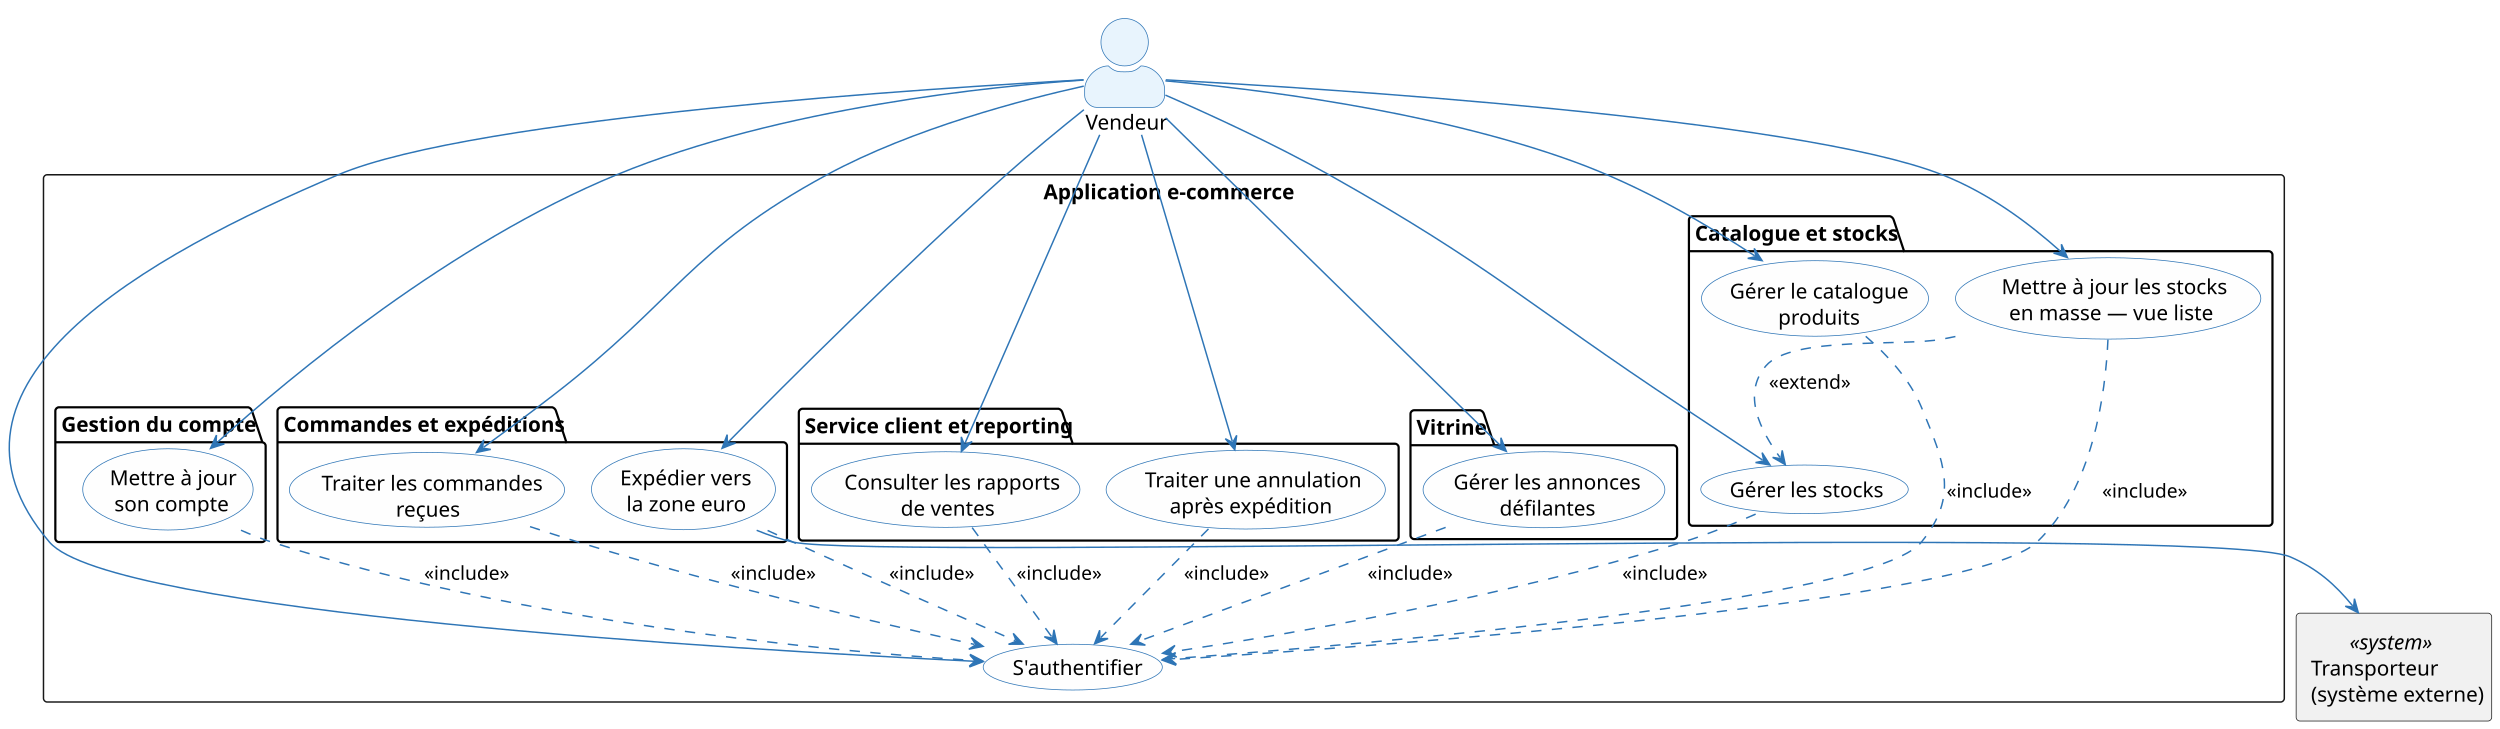
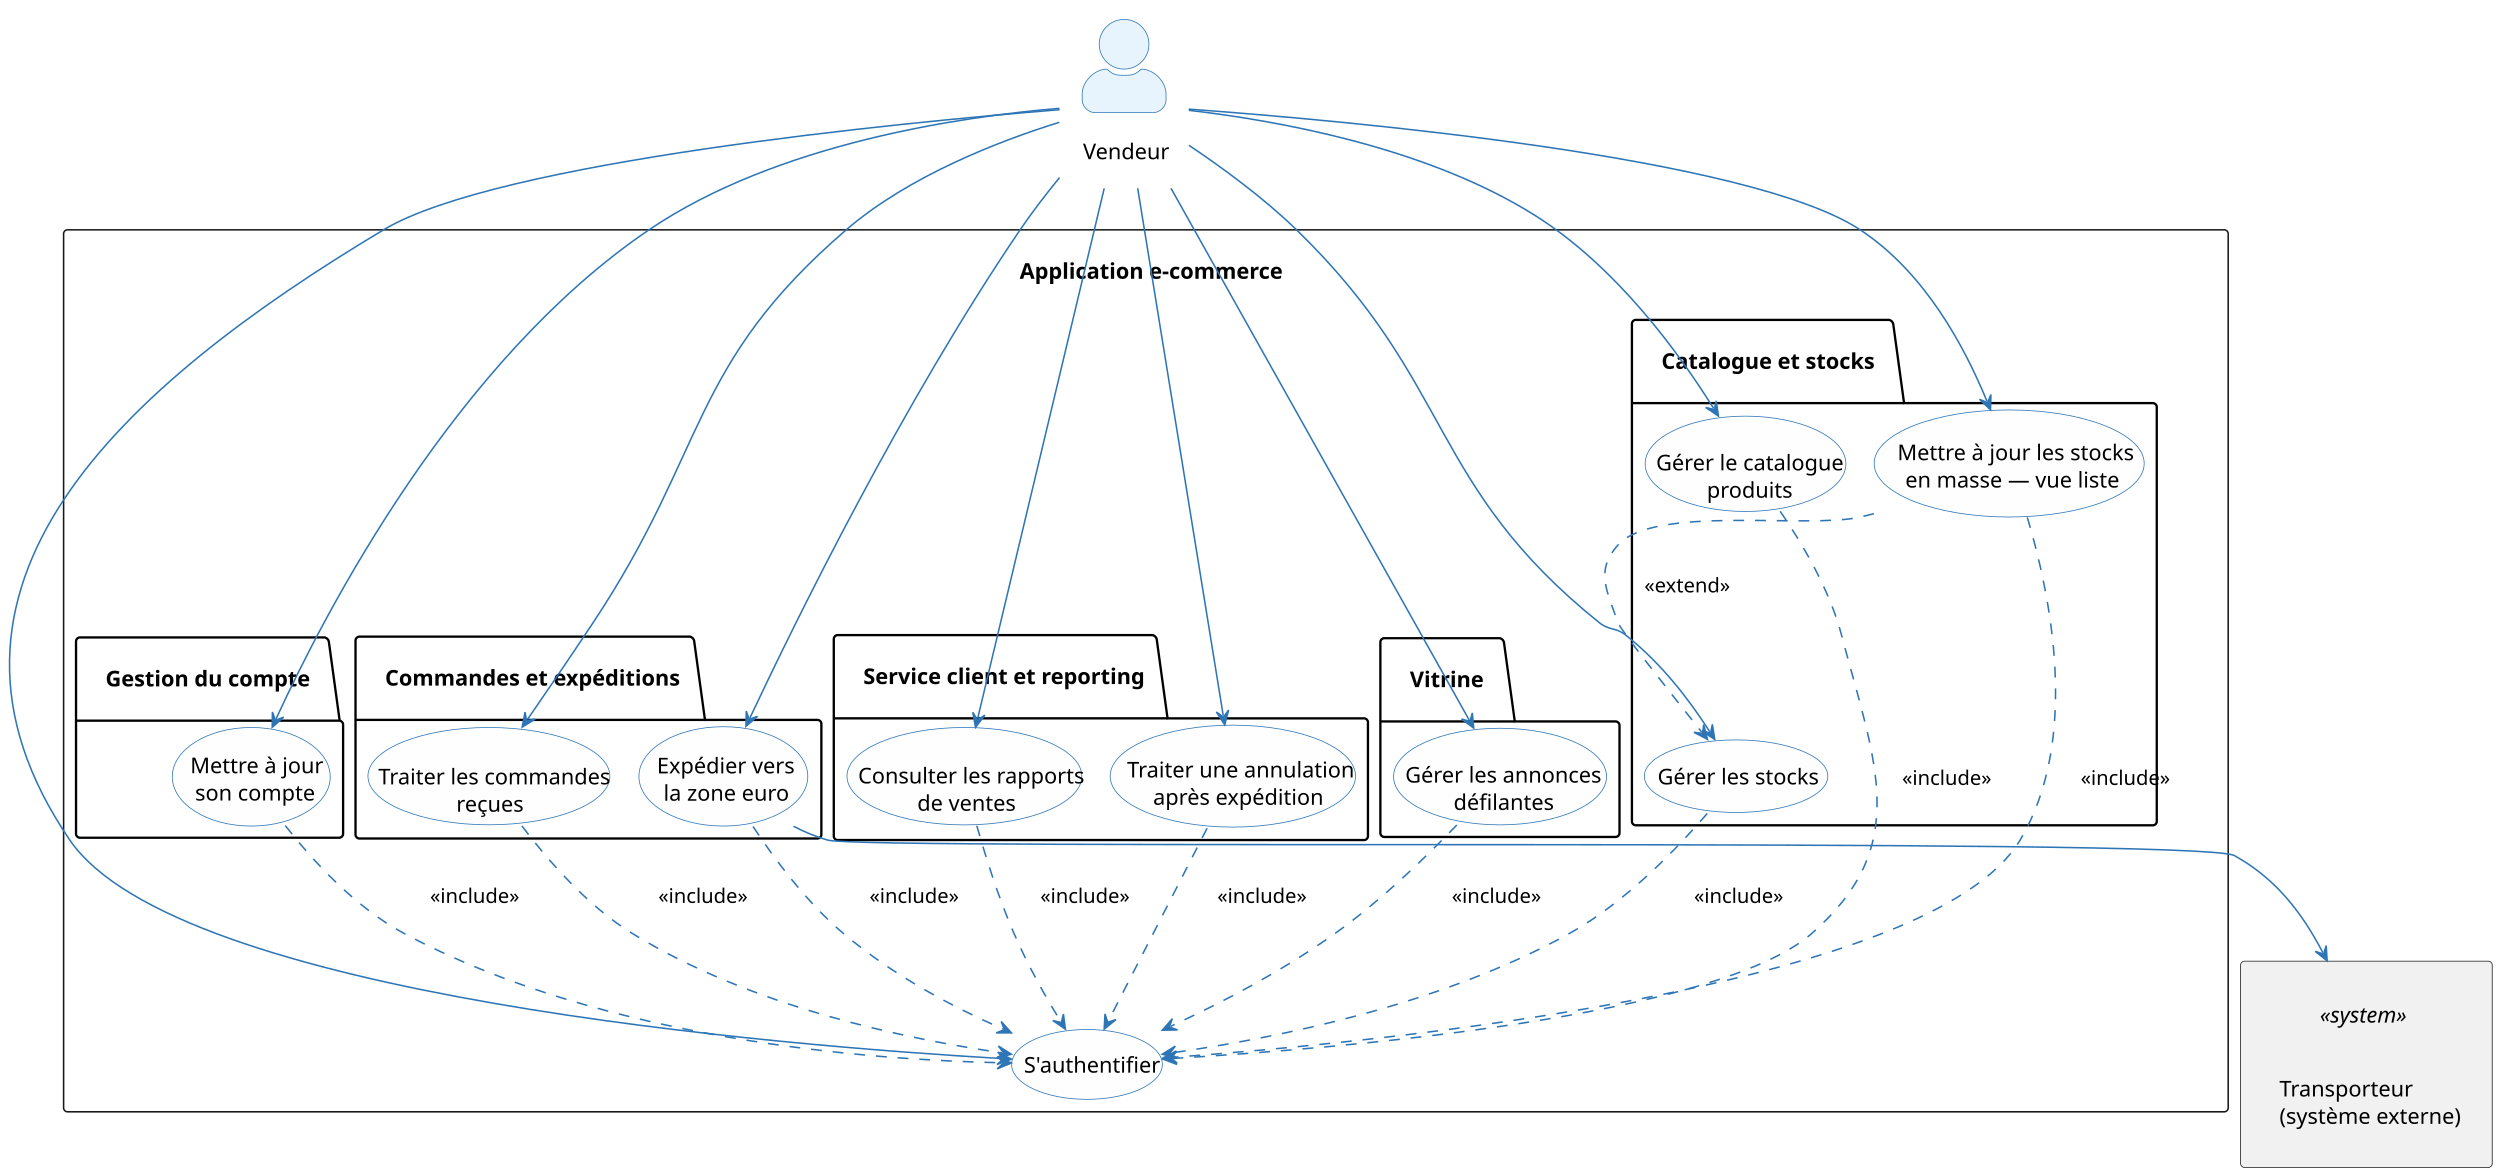
- <svg xmlns="http://www.w3.org/2000/svg" contentStyleType="text/css" data-diagram-type="DESCRIPTION" height="492px" preserveAspectRatio="none" style="width:1688px;height:492px;background:#FFFFFF;" version="1.1" viewBox="0 0 1688 492" width="1688px" zoomAndPan="magnify">
+ <svg xmlns="http://www.w3.org/2000/svg" contentStyleType="text/css" data-diagram-type="DESCRIPTION" height="454.2px" preserveAspectRatio="none" style="width:966px;height:454px;background:#FFFFFF;" version="1.1" viewBox="0 0 966 454" width="966px" zoomAndPan="magnify">
  <defs />
  <g>
-     <g class="cluster" data-qualified-name="Application e-commerce" data-source-line="15" id="ent0004">
-       <rect fill="none" height="356" rx="2.5" ry="2.5" style="stroke:#181818;stroke-width:1;" width="1513" x="29.363" y="118" />
-       <text fill="#000000" font-family="sans-serif" font-size="14" font-weight="bold" lengthAdjust="spacing" textLength="162.6" x="704.563" y="134.533">Application e-commerce</text>
+     <g class="cluster" data-qualified-name="Application e-commerce" data-source-line="17" id="ent0004">
+       <rect fill="none" height="340.8" rx="1.5" ry="1.5" style="stroke:#181818;stroke-width:0.6;" width="836.4" x="24.575" y="88.8" />
+       <text fill="#000000" font-family="sans-serif" font-size="8.4" font-weight="bold" lengthAdjust="spacing" textLength="97.56" x="393.995" y="107.72">Application e-commerce</text>
    </g>
-     <g class="cluster" data-qualified-name="Application e-commerce.Gestion du compte" data-source-line="17" id="ent0006">
-       <path d="M39.863,275 L167.649,275 A3.75,3.75 0 0 1 170.149,277.5 L177.149,298.609 L176.863,298.609 A2.5,2.5 0 0 1 179.363,301.109 L179.363,363.5 A2.5,2.5 0 0 1 176.863,366 L39.863,366 A2.5,2.5 0 0 1 37.363,363.5 L37.363,277.5 A2.5,2.5 0 0 1 39.863,275" fill="none" style="stroke:#000000;stroke-width:1.5;" />
-       <line style="stroke:#000000;stroke-width:1.5;" x1="37.363" x2="177.149" y1="298.609" y2="298.609" />
-       <text fill="#000000" font-family="sans-serif" font-size="14" font-weight="bold" lengthAdjust="spacing" textLength="126.786" x="41.363" y="291.533">Gestion du compte</text>
+     <g class="cluster" data-qualified-name="Application e-commerce.Gestion du compte" data-source-line="19" id="ent0006">
+       <path d="M30.875,246.3 L125.546,246.3 A2.25,2.25 0 0 1 127.046,247.8 L131.246,278.466 L131.075,278.466 A1.5,1.5 0 0 1 132.575,279.966 L132.575,322.2 A1.5,1.5 0 0 1 131.075,323.7 L30.875,323.7 A1.5,1.5 0 0 1 29.375,322.2 L29.375,247.8 A1.5,1.5 0 0 1 30.875,246.3" fill="none" style="stroke:#000000;stroke-width:0.9;" />
+       <line style="stroke:#000000;stroke-width:0.9;" x1="29.375" x2="131.246" y1="278.466" y2="278.466" />
+       <text fill="#000000" font-family="sans-serif" font-size="8.4" font-weight="bold" lengthAdjust="spacing" textLength="76.072" x="40.775" y="265.22">Gestion du compte</text>
    </g>
-     <g class="cluster" data-qualified-name="Application e-commerce.Catalogue et stocks" data-source-line="20" id="ent0008">
-       <path d="M1142.863,146 L1276.124,146 A3.75,3.75 0 0 1 1278.624,148.5 L1285.624,169.609 L1531.863,169.609 A2.5,2.5 0 0 1 1534.363,172.109 L1534.363,352.5 A2.5,2.5 0 0 1 1531.863,355 L1142.863,355 A2.5,2.5 0 0 1 1140.363,352.5 L1140.363,148.5 A2.5,2.5 0 0 1 1142.863,146" fill="none" style="stroke:#000000;stroke-width:1.5;" />
-       <line style="stroke:#000000;stroke-width:1.5;" x1="1140.363" x2="1285.624" y1="169.609" y2="169.609" />
-       <text fill="#000000" font-family="sans-serif" font-size="14" font-weight="bold" lengthAdjust="spacing" textLength="132.262" x="1144.363" y="162.533">Catalogue et stocks</text>
+     <g class="cluster" data-qualified-name="Application e-commerce.Catalogue et stocks" data-source-line="22" id="ent0008">
+       <path d="M632.075,123.6 L730.032,123.6 A2.25,2.25 0 0 1 731.532,125.1 L735.732,155.766 L831.875,155.766 A1.5,1.5 0 0 1 833.375,157.266 L833.375,317.4 A1.5,1.5 0 0 1 831.875,318.9 L632.075,318.9 A1.5,1.5 0 0 1 630.575,317.4 L630.575,125.1 A1.5,1.5 0 0 1 632.075,123.6" fill="none" style="stroke:#000000;stroke-width:0.9;" />
+       <line style="stroke:#000000;stroke-width:0.9;" x1="630.575" x2="735.732" y1="155.766" y2="155.766" />
+       <text fill="#000000" font-family="sans-serif" font-size="8.4" font-weight="bold" lengthAdjust="spacing" textLength="79.357" x="641.975" y="142.52">Catalogue et stocks</text>
    </g>
-     <g class="cluster" data-qualified-name="Application e-commerce.Commandes et exp.ditions" data-source-line="25" id="ent0012">
-       <path d="M189.863,275 L372.904,275 A3.75,3.75 0 0 1 375.404,277.5 L382.404,298.609 L528.863,298.609 A2.5,2.5 0 0 1 531.363,301.109 L531.363,363.5 A2.5,2.5 0 0 1 528.863,366 L189.863,366 A2.5,2.5 0 0 1 187.363,363.5 L187.363,277.5 A2.5,2.5 0 0 1 189.863,275" fill="none" style="stroke:#000000;stroke-width:1.5;" />
-       <line style="stroke:#000000;stroke-width:1.5;" x1="187.363" x2="382.404" y1="298.609" y2="298.609" />
-       <text fill="#000000" font-family="sans-serif" font-size="14" font-weight="bold" lengthAdjust="spacing" textLength="182.041" x="191.363" y="291.533">Commandes et expéditions</text>
+     <g class="cluster" data-qualified-name="Application e-commerce.Commandes et exp.ditions" data-source-line="27" id="ent0012">
+       <path d="M138.875,246 L266.699,246 A2.25,2.25 0 0 1 268.199,247.5 L272.399,278.166 L315.875,278.166 A1.5,1.5 0 0 1 317.375,279.666 L317.375,322.5 A1.5,1.5 0 0 1 315.875,324 L138.875,324 A1.5,1.5 0 0 1 137.375,322.5 L137.375,247.5 A1.5,1.5 0 0 1 138.875,246" fill="none" style="stroke:#000000;stroke-width:0.9;" />
+       <line style="stroke:#000000;stroke-width:0.9;" x1="137.375" x2="272.399" y1="278.166" y2="278.166" />
+       <text fill="#000000" font-family="sans-serif" font-size="8.4" font-weight="bold" lengthAdjust="spacing" textLength="109.225" x="148.775" y="264.92">Commandes et expéditions</text>
    </g>
-     <g class="cluster" data-qualified-name="Application e-commerce.Service client et reporting" data-source-line="29" id="ent0015">
-       <path d="M541.863,276 L714.807,276 A3.75,3.75 0 0 1 717.307,278.5 L724.307,299.609 L941.863,299.609 A2.5,2.5 0 0 1 944.363,302.109 L944.363,362.5 A2.5,2.5 0 0 1 941.863,365 L541.863,365 A2.5,2.5 0 0 1 539.363,362.5 L539.363,278.5 A2.5,2.5 0 0 1 541.863,276" fill="none" style="stroke:#000000;stroke-width:1.5;" />
-       <line style="stroke:#000000;stroke-width:1.5;" x1="539.363" x2="724.307" y1="299.609" y2="299.609" />
-       <text fill="#000000" font-family="sans-serif" font-size="14" font-weight="bold" lengthAdjust="spacing" textLength="171.944" x="543.363" y="292.533">Service client et reporting</text>
+     <g class="cluster" data-qualified-name="Application e-commerce.Service client et reporting" data-source-line="31" id="ent0015">
+       <path d="M323.675,245.4 L445.441,245.4 A2.25,2.25 0 0 1 446.941,246.9 L451.141,277.566 L527.075,277.566 A1.5,1.5 0 0 1 528.575,279.066 L528.575,323.1 A1.5,1.5 0 0 1 527.075,324.6 L323.675,324.6 A1.5,1.5 0 0 1 322.175,323.1 L322.175,246.9 A1.5,1.5 0 0 1 323.675,245.4" fill="none" style="stroke:#000000;stroke-width:0.9;" />
+       <line style="stroke:#000000;stroke-width:0.9;" x1="322.175" x2="451.141" y1="277.566" y2="277.566" />
+       <text fill="#000000" font-family="sans-serif" font-size="8.4" font-weight="bold" lengthAdjust="spacing" textLength="103.167" x="333.575" y="264.32">Service client et reporting</text>
    </g>
-     <g class="cluster" data-qualified-name="Application e-commerce.Vitrine" data-source-line="33" id="ent0018">
-       <path d="M954.863,277 L999.428,277 A3.75,3.75 0 0 1 1001.928,279.5 L1008.928,300.609 L1129.863,300.609 A2.5,2.5 0 0 1 1132.363,303.109 L1132.363,361.5 A2.5,2.5 0 0 1 1129.863,364 L954.863,364 A2.5,2.5 0 0 1 952.363,361.5 L952.363,279.5 A2.5,2.5 0 0 1 954.863,277" fill="none" style="stroke:#000000;stroke-width:1.5;" />
-       <line style="stroke:#000000;stroke-width:1.5;" x1="952.363" x2="1008.928" y1="300.609" y2="300.609" />
-       <text fill="#000000" font-family="sans-serif" font-size="14" font-weight="bold" lengthAdjust="spacing" textLength="43.565" x="956.363" y="293.533">Vitrine</text>
+     <g class="cluster" data-qualified-name="Application e-commerce.Vitrine" data-source-line="35" id="ent0018">
+       <path d="M534.875,246.6 L579.614,246.6 A2.25,2.25 0 0 1 581.114,248.1 L585.314,278.766 L624.275,278.766 A1.5,1.5 0 0 1 625.775,280.266 L625.775,321.9 A1.5,1.5 0 0 1 624.275,323.4 L534.875,323.4 A1.5,1.5 0 0 1 533.375,321.9 L533.375,248.1 A1.5,1.5 0 0 1 534.875,246.6" fill="none" style="stroke:#000000;stroke-width:0.9;" />
+       <line style="stroke:#000000;stroke-width:0.9;" x1="533.375" x2="585.314" y1="278.766" y2="278.766" />
+       <text fill="#000000" font-family="sans-serif" font-size="8.4" font-weight="bold" lengthAdjust="spacing" textLength="26.139" x="544.775" y="265.52">Vitrine</text>
    </g>
-     <g class="entity" data-qualified-name="Vendor" data-source-line="12" id="ent0002">
-       <ellipse cx="759.363" cy="28.5" fill="#E8F4FD" rx="16" ry="16" style="stroke:#2E75B6;stroke-width:0.5;" />
-       <path d="M759.363,48.5 C763.363,48.5 766.363,48.5 770.363,44.5 C778.363,44.5 786.363,52.5 786.363,60.5 L786.363,64.5 C786.363,68.5 782.363,72.5 778.363,72.5 L740.363,72.5 C736.363,72.5 732.363,68.5 732.363,64.5 L732.363,60.5 C732.363,52.5 740.363,44.5 748.363,44.5 C752.363,48.5 755.363,48.5 759.363,48.5" fill="#E8F4FD" style="stroke:#2E75B6;stroke-width:0.5;" />
-       <text fill="#000000" font-family="sans-serif" font-size="14" lengthAdjust="spacing" textLength="52.931" x="732.897" y="87.533">Vendeur</text>
+     <g class="entity" data-qualified-name="Vendor" data-source-line="14" id="ent0002">
+       <ellipse cx="434.354" cy="17.1" fill="#E8F4FD" rx="9.6" ry="9.6" style="stroke:#2E75B6;stroke-width:0.3;" />
+       <path d="M434.354,29.1 C436.754,29.1 438.554,29.1 440.954,26.7 C445.754,26.7 450.554,31.5 450.554,36.3 L450.554,38.7 C450.554,41.1 448.154,43.5 445.754,43.5 L422.954,43.5 C420.554,43.5 418.154,41.1 418.154,38.7 L418.154,36.3 C418.154,31.5 422.954,26.7 427.754,26.7 C430.154,29.1 431.954,29.1 434.354,29.1" fill="#E8F4FD" style="stroke:#2E75B6;stroke-width:0.3;" />
+       <text fill="#000000" font-family="sans-serif" font-size="8.4" lengthAdjust="spacing" textLength="31.758" x="418.475" y="61.52">Vendeur</text>
    </g>
-     <g class="entity" data-qualified-name="Carrier" data-source-line="13" id="ent0003">
-       <rect fill="#F1F1F1" height="72.828" rx="2.5" ry="2.5" style="stroke:#181818;stroke-width:0.5;" width="132.034" x="1550.363" y="414" />
-       <text fill="#000000" font-family="sans-serif" font-size="14" font-style="italic" lengthAdjust="spacing" textLength="59.91" x="1586.425" y="438.533">«system»</text>
-       <text fill="#000000" font-family="sans-serif" font-size="14" lengthAdjust="spacing" textLength="80.144" x="1560.363" y="456.143">Transporteur</text>
-       <text fill="#000000" font-family="sans-serif" font-size="14" lengthAdjust="spacing" textLength="112.034" x="1560.363" y="473.752">(système externe)</text>
+     <g class="entity" data-qualified-name="Carrier" data-source-line="15" id="ent0003">
+       <rect fill="#F1F1F1" height="79.697" rx="1.5" ry="1.5" style="stroke:#181818;stroke-width:0.3;" width="97.221" x="865.775" y="371.4" />
+       <text fill="#000000" font-family="sans-serif" font-size="8.4" font-style="italic" lengthAdjust="spacing" textLength="35.946" x="896.412" y="395.12">«system»</text>
+       <text fill="#000000" font-family="sans-serif" font-size="8.4" lengthAdjust="spacing" textLength="48.087" x="880.775" y="423.685">Transporteur</text>
+       <text fill="#000000" font-family="sans-serif" font-size="8.4" lengthAdjust="spacing" textLength="67.221" x="880.775" y="434.251">(système externe)</text>
    </g>
-     <g class="entity" data-qualified-name="Application e-commerce.UC_V_AUTH" data-source-line="16" id="ent0005">
-       <ellipse cx="724.336" cy="450.452" fill="#FEFEFE" rx="60.473" ry="15.452" style="stroke:#2E75B6;stroke-width:0.5;" />
-       <text fill="#000000" font-family="sans-serif" font-size="14" lengthAdjust="spacing" textLength="81.279" x="683.696" y="455.756">S'authentifier</text>
+     <g class="entity" data-qualified-name="Application e-commerce.UC_V_AUTH" data-source-line="18" id="ent0005">
+       <ellipse cx="420.007" cy="411.294" fill="#FEFEFE" rx="29.132" ry="13.494" style="stroke:#2E75B6;stroke-width:0.3;" />
+       <text fill="#000000" font-family="sans-serif" font-size="8.4" lengthAdjust="spacing" textLength="48.768" x="395.623" y="414.476">S'authentifier</text>
    </g>
-     <g class="entity" data-qualified-name="Application e-commerce.Gestion du compte.UC_V0" data-source-line="18" id="ent0007">
-       <ellipse cx="113.386" cy="330.435" fill="#FEFEFE" rx="57.524" ry="27.435" style="stroke:#2E75B6;stroke-width:0.5;" />
-       <text fill="#000000" font-family="sans-serif" font-size="14" lengthAdjust="spacing" textLength="78.586" x="74.094" y="327.604">Mettre à jour</text>
-       <text fill="#000000" font-family="sans-serif" font-size="14" lengthAdjust="spacing" textLength="72.372" x="77.2" y="345.213">son compte</text>
+     <g class="entity" data-qualified-name="Application e-commerce.Gestion du compte.UC_V0" data-source-line="20" id="ent0007">
+       <ellipse cx="97.089" cy="300.146" fill="#FEFEFE" rx="30.514" ry="19.046" style="stroke:#2E75B6;stroke-width:0.3;" />
+       <text fill="#000000" font-family="sans-serif" font-size="8.4" lengthAdjust="spacing" textLength="47.152" x="73.513" y="298.767">Mettre à jour</text>
+       <text fill="#000000" font-family="sans-serif" font-size="8.4" lengthAdjust="spacing" textLength="43.423" x="75.377" y="309.332">son compte</text>
    </g>
-     <g class="entity" data-qualified-name="Application e-commerce.Catalogue et stocks.UC_V1" data-source-line="21" id="ent0009">
-       <ellipse cx="1225.496" cy="201.515" fill="#FEFEFE" rx="76.633" ry="25.515" style="stroke:#2E75B6;stroke-width:0.5;" />
-       <text fill="#000000" font-family="sans-serif" font-size="14" lengthAdjust="spacing" textLength="115.179" x="1167.907" y="201.594">Gérer le catalogue</text>
-       <text fill="#000000" font-family="sans-serif" font-size="14" lengthAdjust="spacing" textLength="49.807" x="1200.593" y="219.204">produits</text>
+     <g class="entity" data-qualified-name="Application e-commerce.Catalogue et stocks.UC_V1" data-source-line="23" id="ent0009">
+       <ellipse cx="674.464" cy="179.217" fill="#FEFEFE" rx="38.79" ry="18.417" style="stroke:#2E75B6;stroke-width:0.3;" />
+       <text fill="#000000" font-family="sans-serif" font-size="8.4" lengthAdjust="spacing" textLength="69.107" x="639.911" y="181.752">Gérer le catalogue</text>
+       <text fill="#000000" font-family="sans-serif" font-size="8.4" lengthAdjust="spacing" textLength="29.884" x="659.522" y="192.318">produits</text>
    </g>
-     <g class="entity" data-qualified-name="Application e-commerce.Catalogue et stocks.UC_V2" data-source-line="22" id="ent0010">
-       <ellipse cx="1218.409" cy="330.409" fill="#FEFEFE" rx="70.047" ry="16.409" style="stroke:#2E75B6;stroke-width:0.5;" />
-       <text fill="#000000" font-family="sans-serif" font-size="14" lengthAdjust="spacing" textLength="101.138" x="1167.841" y="335.714">Gérer les stocks</text>
+     <g class="entity" data-qualified-name="Application e-commerce.Catalogue et stocks.UC_V2" data-source-line="24" id="ent0010">
+       <ellipse cx="670.825" cy="299.917" fill="#FEFEFE" rx="35.45" ry="14.017" style="stroke:#2E75B6;stroke-width:0.3;" />
+       <text fill="#000000" font-family="sans-serif" font-size="8.4" lengthAdjust="spacing" textLength="60.683" x="640.484" y="303.099">Gérer les stocks</text>
    </g>
-     <g class="entity" data-qualified-name="Application e-commerce.Catalogue et stocks.UC_V10" data-source-line="23" id="ent0011">
-       <ellipse cx="1423.433" cy="201.485" fill="#FEFEFE" rx="103.071" ry="27.485" style="stroke:#2E75B6;stroke-width:0.5;" />
-       <text fill="#000000" font-family="sans-serif" font-size="14" lengthAdjust="spacing" textLength="143.938" x="1351.465" y="198.582">Mettre à jour les stocks</text>
-       <text fill="#000000" font-family="sans-serif" font-size="14" lengthAdjust="spacing" textLength="133.834" x="1356.516" y="216.191">en masse — vue liste</text>
+     <g class="entity" data-qualified-name="Application e-commerce.Catalogue et stocks.UC_V10" data-source-line="25" id="ent0011">
+       <ellipse cx="776.347" cy="179.087" fill="#FEFEFE" rx="52.172" ry="20.687" style="stroke:#2E75B6;stroke-width:0.3;" />
+       <text fill="#000000" font-family="sans-serif" font-size="8.4" lengthAdjust="spacing" textLength="86.362" x="733.166" y="177.828">Mettre à jour les stocks</text>
+       <text fill="#000000" font-family="sans-serif" font-size="8.4" lengthAdjust="spacing" textLength="80.3" x="736.197" y="188.393">en masse — vue liste</text>
    </g>
-     <g class="entity" data-qualified-name="Application e-commerce.Commandes et exp.ditions.UC_V3" data-source-line="26" id="ent0013">
-       <ellipse cx="288.288" cy="330.744" fill="#FEFEFE" rx="92.925" ry="25.244" style="stroke:#2E75B6;stroke-width:0.5;" />
-       <text fill="#000000" font-family="sans-serif" font-size="14" lengthAdjust="spacing" textLength="142.379" x="217.099" y="331.263">Traiter les commandes</text>
-       <text fill="#000000" font-family="sans-serif" font-size="14" lengthAdjust="spacing" textLength="42.02" x="267.278" y="348.872">reçues</text>
+     <g class="entity" data-qualified-name="Application e-commerce.Commandes et exp.ditions.UC_V3" data-source-line="28" id="ent0013">
+       <ellipse cx="188.913" cy="299.902" fill="#FEFEFE" rx="46.738" ry="18.802" style="stroke:#2E75B6;stroke-width:0.3;" />
+       <text fill="#000000" font-family="sans-serif" font-size="8.4" lengthAdjust="spacing" textLength="85.427" x="146.199" y="303.085">Traiter les commandes</text>
+       <text fill="#000000" font-family="sans-serif" font-size="8.4" lengthAdjust="spacing" textLength="25.212" x="176.307" y="313.651">reçues</text>
    </g>
-     <g class="entity" data-qualified-name="Application e-commerce.Commandes et exp.ditions.UC_V4" data-source-line="27" id="ent0014">
-       <ellipse cx="461.469" cy="330.32" fill="#FEFEFE" rx="62.107" ry="27.32" style="stroke:#2E75B6;stroke-width:0.5;" />
-       <text fill="#000000" font-family="sans-serif" font-size="14" lengthAdjust="spacing" textLength="85.593" x="418.673" y="327.655">Expédier vers</text>
-       <text fill="#000000" font-family="sans-serif" font-size="14" lengthAdjust="spacing" textLength="77.055" x="422.942" y="345.264">la zone euro</text>
+     <g class="entity" data-qualified-name="Application e-commerce.Commandes et exp.ditions.UC_V4" data-source-line="29" id="ent0014">
+       <ellipse cx="279.502" cy="299.993" fill="#FEFEFE" rx="32.627" ry="19.193" style="stroke:#2E75B6;stroke-width:0.3;" />
+       <text fill="#000000" font-family="sans-serif" font-size="8.4" lengthAdjust="spacing" textLength="51.356" x="253.824" y="298.834">Expédier vers</text>
+       <text fill="#000000" font-family="sans-serif" font-size="8.4" lengthAdjust="spacing" textLength="46.233" x="256.386" y="309.4">la zone euro</text>
    </g>
-     <g class="entity" data-qualified-name="Application e-commerce.Service client et reporting.UC_V6" data-source-line="30" id="ent0016">
-       <ellipse cx="638.517" cy="330.541" fill="#FEFEFE" rx="90.654" ry="25.541" style="stroke:#2E75B6;stroke-width:0.5;" />
-       <text fill="#000000" font-family="sans-serif" font-size="14" lengthAdjust="spacing" textLength="136.951" x="570.041" y="330.579">Consulter les rapports</text>
-       <text fill="#000000" font-family="sans-serif" font-size="14" lengthAdjust="spacing" textLength="60.71" x="608.162" y="348.188">de ventes</text>
+     <g class="entity" data-qualified-name="Application e-commerce.Service client et reporting.UC_V6" data-source-line="32" id="ent0016">
+       <ellipse cx="372.647" cy="299.921" fill="#FEFEFE" rx="45.372" ry="18.821" style="stroke:#2E75B6;stroke-width:0.3;" />
+       <text fill="#000000" font-family="sans-serif" font-size="8.4" lengthAdjust="spacing" textLength="82.171" x="331.562" y="302.719">Consulter les rapports</text>
+       <text fill="#000000" font-family="sans-serif" font-size="8.4" lengthAdjust="spacing" textLength="36.426" x="354.434" y="313.284">de ventes</text>
    </g>
-     <g class="entity" data-qualified-name="Application e-commerce.Service client et reporting.UC_V8" data-source-line="31" id="ent0017">
-       <ellipse cx="841.129" cy="330.6" fill="#FEFEFE" rx="94.266" ry="26.6" style="stroke:#2E75B6;stroke-width:0.5;" />
-       <text fill="#000000" font-family="sans-serif" font-size="14" lengthAdjust="spacing" textLength="136.199" x="773.029" y="328.997">Traiter une annulation</text>
-       <text fill="#000000" font-family="sans-serif" font-size="14" lengthAdjust="spacing" textLength="102.737" x="789.76" y="346.607">après expédition</text>
+     <g class="entity" data-qualified-name="Application e-commerce.Service client et reporting.UC_V8" data-source-line="33" id="ent0017">
+       <ellipse cx="476.374" cy="299.894" fill="#FEFEFE" rx="47.4" ry="19.694" style="stroke:#2E75B6;stroke-width:0.3;" />
+       <text fill="#000000" font-family="sans-serif" font-size="8.4" lengthAdjust="spacing" textLength="81.719" x="435.515" y="300.416">Traiter une annulation</text>
+       <text fill="#000000" font-family="sans-serif" font-size="8.4" lengthAdjust="spacing" textLength="61.642" x="445.553" y="310.981">après expédition</text>
    </g>
-     <g class="entity" data-qualified-name="Application e-commerce.Vitrine.UC_V9" data-source-line="34" id="ent0019">
-       <ellipse cx="1042.484" cy="330.663" fill="#FEFEFE" rx="81.621" ry="25.663" style="stroke:#2E75B6;stroke-width:0.5;" />
-       <text fill="#000000" font-family="sans-serif" font-size="14" lengthAdjust="spacing" textLength="122.179" x="981.395" y="330.506">Gérer les annonces</text>
-       <text fill="#000000" font-family="sans-serif" font-size="14" lengthAdjust="spacing" textLength="59.931" x="1012.519" y="348.116">défilantes</text>
+     <g class="entity" data-qualified-name="Application e-commerce.Vitrine.UC_V9" data-source-line="36" id="ent0019">
+       <ellipse cx="579.622" cy="300.063" fill="#FEFEFE" rx="41.147" ry="18.663" style="stroke:#2E75B6;stroke-width:0.3;" />
+       <text fill="#000000" font-family="sans-serif" font-size="8.4" lengthAdjust="spacing" textLength="73.307" x="542.968" y="302.397">Gérer les annonces</text>
+       <text fill="#000000" font-family="sans-serif" font-size="8.4" lengthAdjust="spacing" textLength="35.958" x="561.643" y="312.962">défilantes</text>
    </g>
    <g class="link" data-entity-1="ent0002" data-entity-2="ent0005" data-link-type="dependency" id="lnk20">
-       <polygon fill="#2E75B6" points="663.738,446.778,654.943,442.344,658.744,446.534,654.553,450.334,663.738,446.778" style="stroke:#2E75B6;stroke-width:1;" />
-       <path d="M731.621,53.916 C635.988,59.108 320.856,78.862 228.363,118 C99.233,172.64 -57.681,259.365 33.363,366 C74.065,413.673 496.77,438.629 657.745,446.485" fill="none" style="stroke:#2E75B6;stroke-width:1;" />
+       <polygon fill="#2E75B6" points="390.77,409.246,385.519,406.536,387.776,409.071,385.24,411.328,390.77,409.246" style="stroke:#2E75B6;stroke-width:0.6;" />
+       <path d="M409.429,42.382 C348.209,47.363 192.322,62.357 148.175,88.8 C47.088,149.349 -39.416,227.251 26.975,324.6 C68.346,385.263 303.252,404.149 387.176,409.036" fill="none" style="stroke:#2E75B6;stroke-width:0.6;" />
    </g>
    <g class="link" data-entity-1="ent0002" data-entity-2="ent0007" data-link-type="dependency" id="lnk21">
-       <polygon fill="#2E75B6" points="142.131,302.75,151.499,299.713,145.851,299.409,146.155,293.76,142.131,302.75" style="stroke:#2E75B6;stroke-width:1;" />
-       <path d="M731.612,54.021 C671.838,58.097 527.349,72.273 416.363,118 C304.554,164.066 197.585,252.955 146.595,298.741" fill="none" style="stroke:#2E75B6;stroke-width:1;" />
+       <polygon fill="#2E75B6" points="105.183,281.021,109.618,277.116,106.435,278.295,105.256,275.112,105.183,281.021" style="stroke:#2E75B6;stroke-width:0.6;" />
+       <path d="M409.359,41.863 C371.885,44.987 300.294,55.237 250.775,88.8 C175.76,139.643 125.621,236.535 106.686,277.749" fill="none" style="stroke:#2E75B6;stroke-width:0.6;" />
    </g>
    <g class="link" data-entity-1="ent0002" data-entity-2="ent0009" data-link-type="dependency" id="lnk22">
-       <polygon fill="#2E75B6" points="1189.79,175.999,1184.444,167.728,1185.605,173.264,1180.068,174.425,1189.79,175.999" style="stroke:#2E75B6;stroke-width:1;" />
-       <path d="M786.899,54.608 C841.085,59.409 964.772,73.605 1062.363,109 C1108.887,125.874 1152.802,151.832 1184.767,172.718" fill="none" style="stroke:#2E75B6;stroke-width:1;" />
+       <polygon fill="#2E75B6" points="663.997,160.759,663.159,154.91,662.402,158.218,659.093,157.462,663.997,160.759" style="stroke:#2E75B6;stroke-width:0.6;" />
+       <path d="M459.359,42.628 C492.322,46.416 551.1,56.635 593.375,83.4 C624.8,103.296 648.559,136.166 662.083,157.71" fill="none" style="stroke:#2E75B6;stroke-width:0.6;" />
    </g>
    <g class="link" data-entity-1="ent0002" data-entity-2="ent0010" data-link-type="dependency" id="lnk23">
-       <polygon fill="#2E75B6" points="1195.057,313.962,1189.783,305.644,1190.895,311.191,1185.349,312.303,1195.057,313.962" style="stroke:#2E75B6;stroke-width:1;" />
-       <path d="M786.894,64.221 C815.158,76.563 860.144,97.075 897.363,118 C1008.145,180.285 1030.329,204.937 1136.363,275 C1156.186,288.099 1173.664,299.715 1190.063,310.636" fill="none" style="stroke:#2E75B6;stroke-width:1;" />
+       <polygon fill="#2E75B6" points="662.583,285.729,661.67,279.89,660.955,283.208,657.637,282.494,662.583,285.729" style="stroke:#2E75B6;stroke-width:0.6;" />
+       <path d="M459.42,56.153 C472.505,64.932 488.372,76.56 500.975,88.8 C562.079,148.146 551.58,187.238 617.975,240.6 C621.88,243.739 624.252,242.283 628.175,245.4 C642.48,256.765 652.949,270.809 660.63,282.704" fill="none" style="stroke:#2E75B6;stroke-width:0.6;" />
    </g>
    <g class="link" data-entity-1="ent0002" data-entity-2="ent0011" data-link-type="dependency" id="lnk24">
-       <polygon fill="#2E75B6" points="1395.934,173.889,1391.871,164.917,1392.199,170.565,1386.552,170.892,1395.934,173.889" style="stroke:#2E75B6;stroke-width:1;" />
-       <path d="M787.113,53.917 C885.07,59.207 1213.988,79.503 1311.363,118 C1343.479,130.697 1370.181,150.962 1391.452,169.9" fill="none" style="stroke:#2E75B6;stroke-width:1;" />
+       <polygon fill="#2E75B6" points="769.136,158.365,769.296,152.458,767.992,155.592,764.859,154.288,769.136,158.365" style="stroke:#2E75B6;stroke-width:0.6;" />
+       <path d="M459.311,42.166 C520.485,46.651 676.108,60.596 718.775,88.8 C744.017,105.486 759.139,134.119 767.764,155.037" fill="none" style="stroke:#2E75B6;stroke-width:0.6;" />
    </g>
    <g class="link" data-entity-1="ent0002" data-entity-2="ent0013" data-link-type="dependency" id="lnk25">
-       <polygon fill="#2E75B6" points="321.715,305.497,331.346,303.433,325.757,302.554,326.637,296.966,321.715,305.497" style="stroke:#2E75B6;stroke-width:1;" />
-       <path d="M731.761,58.144 C691.802,67.041 616.287,86.617 558.363,118 C465.537,168.292 457.022,202.603 373.363,267 C356.526,279.96 342.345,290.476 326.566,301.965" fill="none" style="stroke:#2E75B6;stroke-width:1;" />
+       <polygon fill="#2E75B6" points="201.779,280.95,206.821,277.868,203.482,278.481,202.87,275.142,201.779,280.95" style="stroke:#2E75B6;stroke-width:0.6;" />
+       <path d="M409.305,47.26 C385.966,54.527 351.228,67.931 326.975,88.8 C266.14,141.147 273.56,173.734 229.175,240.6 C220.147,254.2 211.786,266.445 203.823,277.987" fill="none" style="stroke:#2E75B6;stroke-width:0.6;" />
    </g>
    <g class="link" data-entity-1="ent0002" data-entity-2="ent0014" data-link-type="dependency" id="lnk26">
-       <polygon fill="#2E75B6" points="487.522,302.71,496.686,299.102,491.029,299.147,490.984,293.49,487.522,302.71" style="stroke:#2E75B6;stroke-width:1;" />
-       <path d="M731.856,74.077 C716.2,86.59 696.378,102.829 679.363,118 C607.729,181.87 531.974,257.548 491.731,298.434" fill="none" style="stroke:#2E75B6;stroke-width:1;" />
+       <polygon fill="#2E75B6" points="288.231,280.666,292.702,276.803,289.508,277.952,288.359,274.759,288.231,280.666" style="stroke:#2E75B6;stroke-width:0.6;" />
+       <path d="M409.395,68.639 C404.122,75.08 398.769,82.029 394.175,88.8 C348.596,155.964 307.494,239.744 289.764,277.409" fill="none" style="stroke:#2E75B6;stroke-width:0.6;" />
    </g>
    <g class="link" data-entity-1="ent0002" data-entity-2="ent0016" data-link-type="dependency" id="lnk27">
-       <polygon fill="#2E75B6" points="649.137,304.834,656.405,298.188,651.139,300.252,649.074,294.986,649.137,304.834" style="stroke:#2E75B6;stroke-width:1;" />
-       <path d="M742.538,91.016 C717.278,148.843 672.668,250.965 651.539,299.336" fill="none" style="stroke:#2E75B6;stroke-width:1;" />
+       <polygon fill="#2E75B6" points="376.958,281.036,380.547,276.341,377.655,278.118,375.878,275.226,376.958,281.036" style="stroke:#2E75B6;stroke-width:0.6;" />
+       <path d="M426.673,72.766 C413.568,127.665 388.182,234.017 377.794,277.534" fill="none" style="stroke:#2E75B6;stroke-width:0.6;" />
    </g>
    <g class="link" data-entity-1="ent0002" data-entity-2="ent0017" data-link-type="dependency" id="lnk28">
-       <polygon fill="#2E75B6" points="833.726,303.705,835.007,293.94,832.307,298.91,827.336,296.21,833.726,303.705" style="stroke:#2E75B6;stroke-width:1;" />
-       <path d="M770.764,91.016 C787.751,148.397 817.548,249.053 832.023,297.952" fill="none" style="stroke:#2E75B6;stroke-width:1;" />
+       <polygon fill="#2E75B6" points="473.237,280.058,474.741,274.343,472.757,277.097,470.003,275.112,473.237,280.058" style="stroke:#2E75B6;stroke-width:0.6;" />
+       <path d="M439.609,72.766 C448.449,127.258 465.496,232.34 472.661,276.504" fill="none" style="stroke:#2E75B6;stroke-width:0.6;" />
    </g>
    <g class="link" data-entity-1="ent0002" data-entity-2="ent0019" data-link-type="dependency" id="lnk29">
-       <polygon fill="#2E75B6" points="1017.061,304.734,1013.427,295.58,1013.487,301.237,1007.831,301.298,1017.061,304.734" style="stroke:#2E75B6;stroke-width:1;" />
-       <path d="M787.013,79.564 C841.951,133.337 959.814,248.702 1012.773,300.538" fill="none" style="stroke:#2E75B6;stroke-width:1;" />
+       <polygon fill="#2E75B6" points="569.456,281.357,568.908,275.473,567.988,278.74,564.721,277.821,569.456,281.357" style="stroke:#2E75B6;stroke-width:0.6;" />
+       <path d="M452.471,72.766 C483.336,127.801 543.413,234.921 567.695,278.217" fill="none" style="stroke:#2E75B6;stroke-width:0.6;" />
    </g>
    <g class="link" data-entity-1="ent0007" data-entity-2="ent0005" data-link-type="dependency" id="lnk30">
-       <polygon fill="#2E75B6" points="663.695,446.391,654.972,441.818,658.706,446.068,654.456,449.802,663.695,446.391" style="stroke:#2E75B6;stroke-width:1;" />
-       <path d="M162.71,358.024 C169.522,361.031 176.528,363.799 183.363,366 C352.073,420.328 556.107,439.427 657.708,446.004" fill="none" style="stroke:#2E75B6;stroke-width:1;stroke-dasharray:7,7;" />
-       <text fill="#000000" font-family="sans-serif" font-size="13" lengthAdjust="spacing" textLength="55.656" x="286.363" y="391.495">«include»</text>
+       <polygon fill="#2E75B6" points="390.761,410.744,385.414,408.228,387.762,410.679,385.311,413.027,390.761,410.744" style="stroke:#2E75B6;stroke-width:0.6;" />
+       <path d="M110.237,319.029 C120.943,332.695 137.33,350.619 155.975,360.6 C233.502,402.104 336.394,409.572 387.162,410.666" fill="none" style="stroke:#2E75B6;stroke-width:0.6;stroke-dasharray:4.2,4.2;" />
+       <text fill="#000000" font-family="sans-serif" font-size="7.8" lengthAdjust="spacing" textLength="33.394" x="166.175" y="348.897">«include»</text>
    </g>
    <g class="link" data-entity-1="ent0009" data-entity-2="ent0005" data-link-type="dependency" id="lnk31">
-       <polygon fill="#2E75B6" points="785.044,445.247,794.317,448.566,790.03,444.875,793.721,440.589,785.044,445.247" style="stroke:#2E75B6;stroke-width:1;" />
-       <path d="M1259.753,227.089 C1274.27,239.594 1289.589,256.139 1297.363,275 C1312.775,312.392 1322.812,334.566 1297.363,366 C1265.358,405.53 931.851,434.297 791.027,444.801" fill="none" style="stroke:#2E75B6;stroke-width:1;stroke-dasharray:7,7;" />
-       <text fill="#000000" font-family="sans-serif" font-size="13" lengthAdjust="spacing" textLength="55.656" x="1314.363" y="335.995">«include»</text>
+       <polygon fill="#2E75B6" points="449.242,409.223,454.775,411.298,452.237,409.045,454.49,406.507,449.242,409.223" style="stroke:#2E75B6;stroke-width:0.6;" />
+       <path d="M687.862,197.559 C696.517,210.183 706.966,227.908 711.575,245.4 C724.682,295.152 738.837,326.654 700.175,360.6 C663.086,393.164 516.876,405.199 452.836,409.009" fill="none" style="stroke:#2E75B6;stroke-width:0.6;stroke-dasharray:4.2,4.2;" />
+       <text fill="#000000" font-family="sans-serif" font-size="7.8" lengthAdjust="spacing" textLength="33.394" x="734.975" y="303.297">«include»</text>
    </g>
    <g class="link" data-entity-1="ent0010" data-entity-2="ent0005" data-link-type="dependency" id="lnk32">
-       <polygon fill="#2E75B6" points="784.997,441.067,794.491,443.69,789.942,440.326,793.306,435.778,784.997,441.067" style="stroke:#2E75B6;stroke-width:1;" />
-       <path d="M1185.406,347.129 C1170.654,353.662 1152.893,360.903 1136.363,366 C1014.14,403.688 872.113,428.018 790.931,440.178" fill="none" style="stroke:#2E75B6;stroke-width:1;stroke-dasharray:7,7;" />
-       <text fill="#000000" font-family="sans-serif" font-size="13" lengthAdjust="spacing" textLength="55.656" x="1095.363" y="391.495">«include»</text>
+       <polygon fill="#2E75B6" points="449.111,407.341,454.793,408.966,452.082,406.923,454.124,404.212,449.111,407.341" style="stroke:#2E75B6;stroke-width:0.6;" />
+       <path d="M659.684,314.329 C647.904,328.018 628.047,348.675 606.575,360.6 C555.404,389.018 490.857,401.471 452.676,406.839" fill="none" style="stroke:#2E75B6;stroke-width:0.6;stroke-dasharray:4.2,4.2;" />
+       <text fill="#000000" font-family="sans-serif" font-size="7.8" lengthAdjust="spacing" textLength="33.394" x="654.575" y="348.897">«include»</text>
    </g>
    <g class="link" data-entity-1="ent0013" data-entity-2="ent0005" data-link-type="dependency" id="lnk33">
-       <polygon fill="#2E75B6" points="663.793,436.413,655.88,430.549,658.913,435.324,654.138,438.357,663.793,436.413" style="stroke:#2E75B6;stroke-width:1;" />
-       <path d="M357.879,355.584 C368.721,359.175 379.821,362.756 390.363,366 C484.764,395.052 590.607,420.084 657.937,435.106" fill="none" style="stroke:#2E75B6;stroke-width:1;stroke-dasharray:7,7;" />
-       <text fill="#000000" font-family="sans-serif" font-size="13" lengthAdjust="spacing" textLength="55.656" x="493.363" y="391.495">«include»</text>
+       <polygon fill="#2E75B6" points="390.782,407.331,385.781,404.184,387.813,406.902,385.094,408.935,390.782,407.331" style="stroke:#2E75B6;stroke-width:0.6;" />
+       <path d="M201.674,319.143 C211.739,332.503 226.944,349.98 244.175,360.6 C290.712,389.281 350.65,401.533 387.219,406.817" fill="none" style="stroke:#2E75B6;stroke-width:0.6;stroke-dasharray:4.2,4.2;" />
+       <text fill="#000000" font-family="sans-serif" font-size="7.8" lengthAdjust="spacing" textLength="33.394" x="254.375" y="348.897">«include»</text>
    </g>
    <g class="link" data-entity-1="ent0014" data-entity-2="ent0005" data-link-type="dependency" id="lnk34">
-       <polygon fill="#2E75B6" points="690.813,434.922,684.162,427.659,686.23,432.924,680.965,434.992,690.813,434.922" style="stroke:#2E75B6;stroke-width:1;" />
-       <path d="M518.274,358.174 C524.039,360.834 529.812,363.481 535.363,366 C589.585,390.614 647.457,416.018 685.313,432.524" fill="none" style="stroke:#2E75B6;stroke-width:1;stroke-dasharray:7,7;" />
-       <text fill="#000000" font-family="sans-serif" font-size="13" lengthAdjust="spacing" textLength="55.656" x="600.363" y="391.495">«include»</text>
+       <polygon fill="#2E75B6" points="390.827,399.097,386.863,394.714,388.084,397.881,384.918,399.102,390.827,399.097" style="stroke:#2E75B6;stroke-width:0.6;" />
+       <path d="M290.959,319.35 C299.397,332.128 311.818,348.804 325.775,360.6 C345.298,377.101 367.855,388.911 387.536,397.638" fill="none" style="stroke:#2E75B6;stroke-width:0.6;stroke-dasharray:4.2,4.2;" />
+       <text fill="#000000" font-family="sans-serif" font-size="7.8" lengthAdjust="spacing" textLength="33.394" x="335.975" y="348.897">«include»</text>
    </g>
    <g class="link" data-entity-1="ent0016" data-entity-2="ent0005" data-link-type="dependency" id="lnk35">
-       <polygon fill="#2E75B6" points="713.677,434.838,711.609,425.209,710.732,430.798,705.144,429.921,713.677,434.838" style="stroke:#2E75B6;stroke-width:1;" />
-       <path d="M656.391,356.237 C673.728,380.025 695.82,410.337 710.143,429.99" fill="none" style="stroke:#2E75B6;stroke-width:1;stroke-dasharray:7,7;" />
-       <text fill="#000000" font-family="sans-serif" font-size="13" lengthAdjust="spacing" textLength="55.656" x="686.363" y="391.495">«include»</text>
+       <polygon fill="#2E75B6" points="411.677,397.681,410.901,391.822,410.109,395.123,406.809,394.331,411.677,397.681" style="stroke:#2E75B6;stroke-width:0.6;" />
+       <path d="M377.433,319.071 C380.857,331.12 385.873,347.066 391.775,360.6 C397.48,373.683 403.729,384.713 409.795,394.611" fill="none" style="stroke:#2E75B6;stroke-width:0.6;stroke-dasharray:4.2,4.2;" />
+       <text fill="#000000" font-family="sans-serif" font-size="7.8" lengthAdjust="spacing" textLength="33.394" x="401.975" y="348.897">«include»</text>
    </g>
    <g class="link" data-entity-1="ent0017" data-entity-2="ent0005" data-link-type="dependency" id="lnk36">
-       <polygon fill="#2E75B6" points="739.009,434.729,748.186,431.154,742.529,431.178,742.505,425.521,739.009,434.729" style="stroke:#2E75B6;stroke-width:1;" />
-       <path d="M815.975,357.104 C792.452,380.828 762.504,411.033 743.233,430.468" fill="none" style="stroke:#2E75B6;stroke-width:1;stroke-dasharray:7,7;" />
-       <text fill="#000000" font-family="sans-serif" font-size="13" lengthAdjust="spacing" textLength="55.656" x="799.363" y="391.495">«include»</text>
+       <polygon fill="#2E75B6" points="426.651,397.668,431.249,393.956,428.019,394.997,426.977,391.767,426.651,397.668" style="stroke:#2E75B6;stroke-width:0.6;" />
+       <path d="M466.421,320.03 C454.974,342.378 438.137,375.246 428.292,394.463" fill="none" style="stroke:#2E75B6;stroke-width:0.6;stroke-dasharray:4.2,4.2;" />
+       <text fill="#000000" font-family="sans-serif" font-size="7.8" lengthAdjust="spacing" textLength="33.394" x="470.375" y="348.897">«include»</text>
    </g>
    <g class="link" data-entity-1="ent0019" data-entity-2="ent0005" data-link-type="dependency" id="lnk37">
-       <polygon fill="#2E75B6" points="763.523,434.969,773.352,435.588,768.211,433.229,770.569,428.088,763.523,434.969" style="stroke:#2E75B6;stroke-width:1;" />
-       <path d="M976.087,356.093 C911.832,379.936 822.148,413.215 769.148,432.881" fill="none" style="stroke:#2E75B6;stroke-width:1;stroke-dasharray:7,7;" />
-       <text fill="#000000" font-family="sans-serif" font-size="13" lengthAdjust="spacing" textLength="55.656" x="923.363" y="391.495">«include»</text>
+       <polygon fill="#2E75B6" points="449.104,398.07,455.013,397.972,451.825,396.806,452.991,393.619,449.104,398.07" style="stroke:#2E75B6;stroke-width:0.6;" />
+       <path d="M562.898,318.802 C550.686,331.487 533.288,348.276 515.975,360.6 C494.916,375.591 472.049,387.415 452.369,396.554" fill="none" style="stroke:#2E75B6;stroke-width:0.6;stroke-dasharray:4.2,4.2;" />
+       <text fill="#000000" font-family="sans-serif" font-size="7.8" lengthAdjust="spacing" textLength="33.394" x="560.975" y="348.897">«include»</text>
    </g>
    <g class="link" data-entity-1="ent0011" data-entity-2="ent0005" data-link-type="dependency" id="lnk38">
-       <polygon fill="#2E75B6" points="784.864,445.79,794.104,449.198,789.853,445.466,793.585,441.214,784.864,445.79" style="stroke:#2E75B6;stroke-width:1;" />
-       <path d="M1423.291,229.27 C1421.684,265.524 1413.236,329.841 1375.363,366 C1332.969,406.474 944.193,435.437 790.851,445.401" fill="none" style="stroke:#2E75B6;stroke-width:1;stroke-dasharray:7,7;" />
-       <text fill="#000000" font-family="sans-serif" font-size="13" lengthAdjust="spacing" textLength="55.656" x="1419.363" y="335.995">«include»</text>
+       <polygon fill="#2E75B6" points="449.338,408.832,454.898,410.834,452.33,408.615,454.55,406.047,449.338,408.832" style="stroke:#2E75B6;stroke-width:0.6;" />
+       <path d="M783.344,199.906 C792.251,229.576 803.91,285.626 780.575,324.6 C746.147,382.1 532.697,402.765 452.929,408.571" fill="none" style="stroke:#2E75B6;stroke-width:0.6;stroke-dasharray:4.2,4.2;" />
+       <text fill="#000000" font-family="sans-serif" font-size="7.8" lengthAdjust="spacing" textLength="33.394" x="803.975" y="303.297">«include»</text>
    </g>
    <g class="link" data-entity-1="ent0011" data-entity-2="ent0010" data-link-type="dependency" id="lnk39">
-       <polygon fill="#2E75B6" points="1205.426,313.737,1203.352,304.109,1202.479,309.698,1196.89,308.825,1205.426,313.737" style="stroke:#2E75B6;stroke-width:1;" />
-       <path d="M1320.295,227.223 C1317.287,227.837 1314.305,228.43 1311.363,229 C1285.105,234.083 1209.803,226.723 1192.363,247 C1175.911,266.127 1188.713,290.833 1201.889,308.89" fill="none" style="stroke:#2E75B6;stroke-width:1;stroke-dasharray:7,7;" />
-       <text fill="#000000" font-family="sans-serif" font-size="13" lengthAdjust="spacing" textLength="53.492" x="1194.363" y="262.495">«extend»</text>
+       <polygon fill="#2E75B6" points="659.788,285.699,658.294,279.981,657.916,283.354,654.543,282.977,659.788,285.699" style="stroke:#2E75B6;stroke-width:0.6;" />
+       <path d="M724.092,198.494 C722.306,198.96 720.53,199.398 718.775,199.8 C698.366,204.478 639.106,194.969 625.175,210.6 C616.303,220.554 620.857,227.985 625.175,240.6 C626.08,243.243 644.34,266.354 657.542,282.886" fill="none" style="stroke:#2E75B6;stroke-width:0.6;stroke-dasharray:4.2,4.2;" />
+       <text fill="#000000" font-family="sans-serif" font-size="7.8" lengthAdjust="spacing" textLength="32.095" x="635.375" y="228.897">«extend»</text>
    </g>
    <g class="link" data-entity-1="ent0014" data-entity-2="ent0003" data-link-type="dependency" id="lnk40">
-       <polygon fill="#2E75B6" points="1592.334,413.747,1589.725,404.25,1589.166,409.879,1583.537,409.32,1592.334,413.747" style="stroke:#2E75B6;stroke-width:1;" />
-       <path d="M510.893,358.06 C518.88,361.32 527.207,364.15 535.363,366 C590.14,378.426 1494.845,353.619 1546.363,376 C1564.626,383.934 1576.603,394.543 1588.532,409.105" fill="none" style="stroke:#2E75B6;stroke-width:1;" />
+       <polygon fill="#2E75B6" points="899.217,371.276,898.839,365.379,897.826,368.619,894.587,367.605,899.217,371.276" style="stroke:#2E75B6;stroke-width:0.6;" />
+       <path d="M306.599,319.283 C310.849,321.457 315.315,323.344 319.775,324.6 C334.31,328.695 850.177,323.262 863.375,330.6 C879.368,339.492 889.411,352.543 897.548,368.087" fill="none" style="stroke:#2E75B6;stroke-width:0.6;" />
    </g>
  </g>
</svg>
